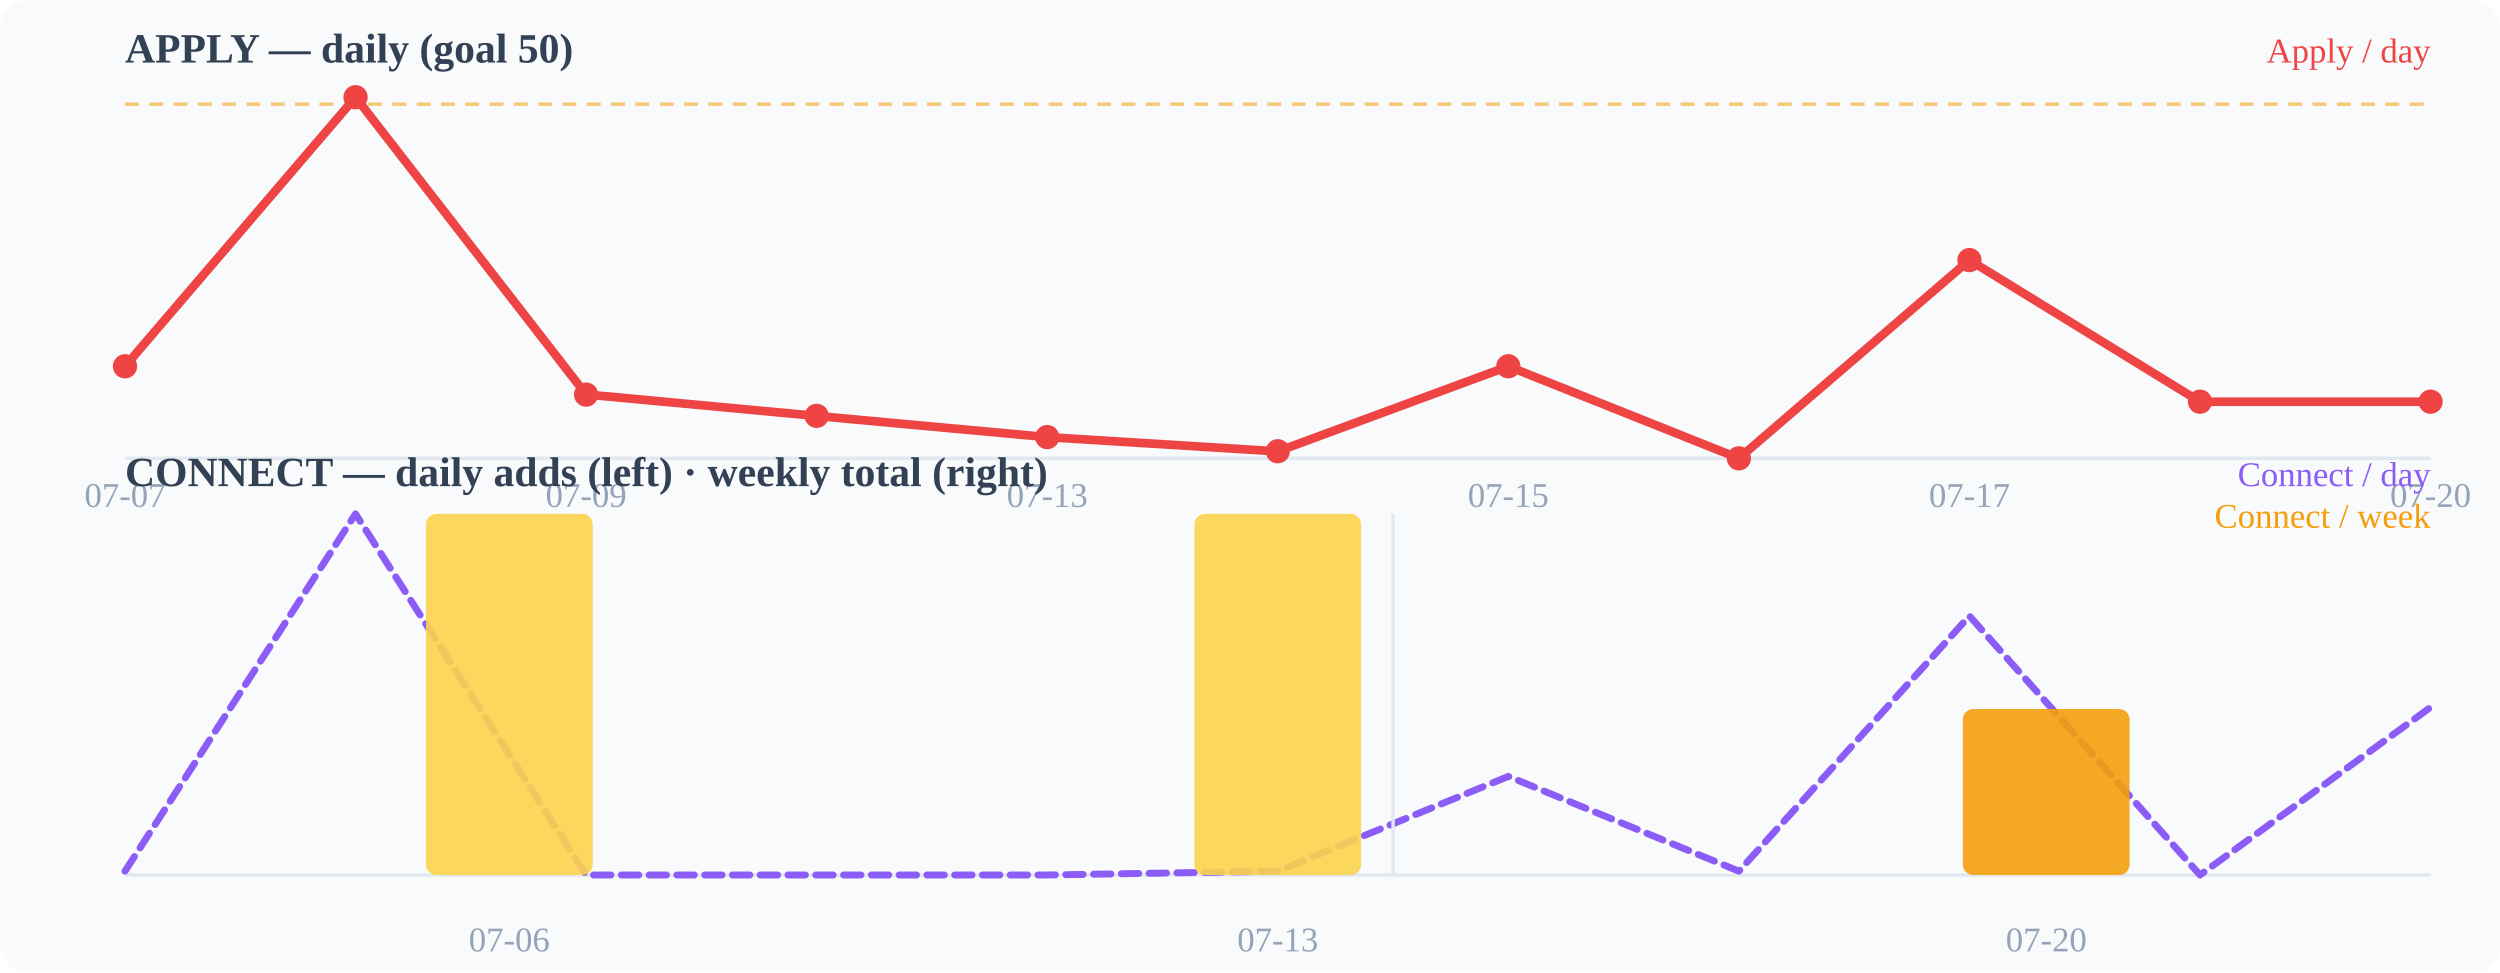
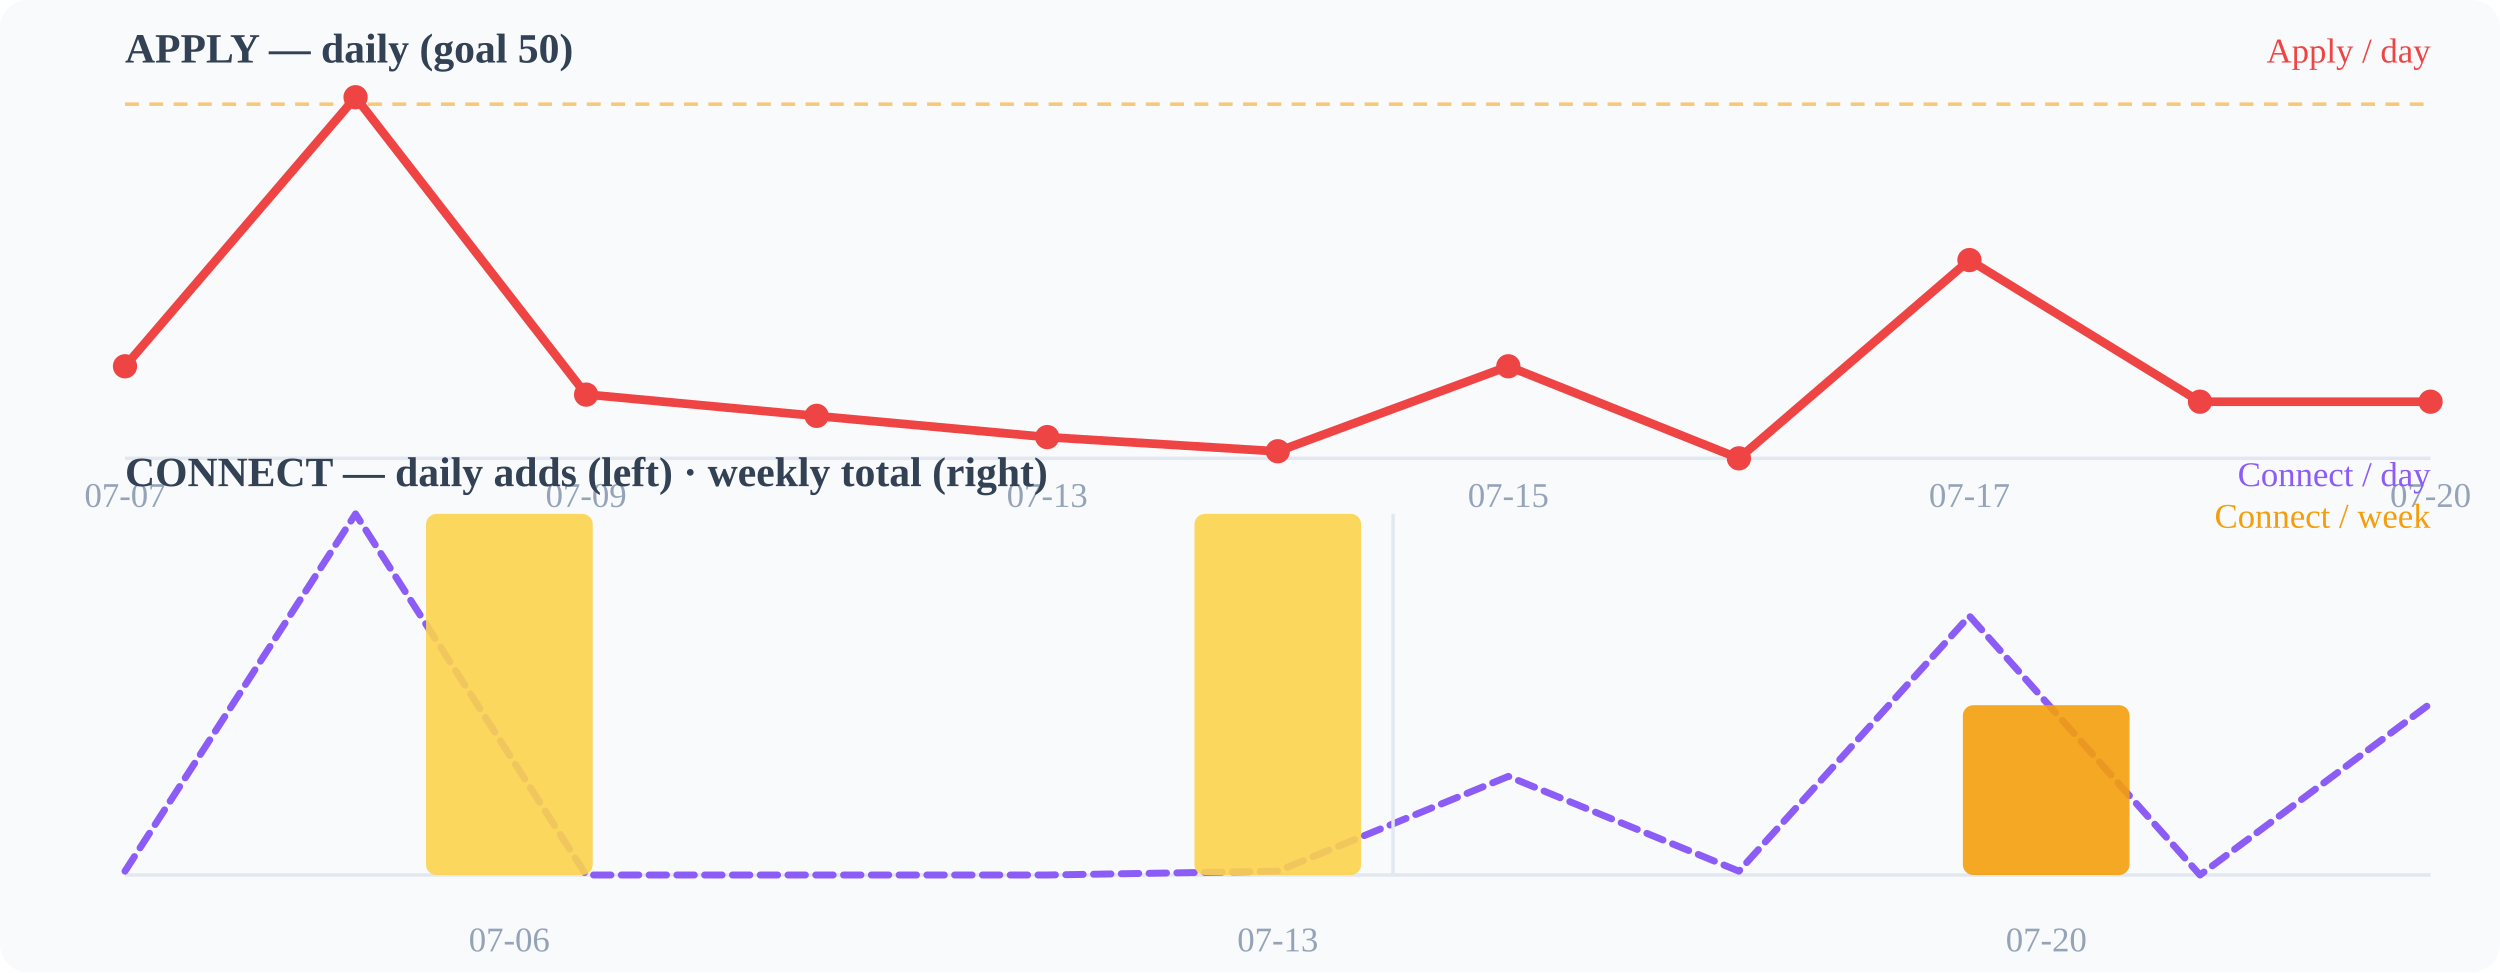
<svg xmlns="http://www.w3.org/2000/svg" width="720" height="280" viewBox="0 0 720 280">
  <rect width="720" height="280" fill="#f8fafc" rx="8" />
  <text x="36" y="18" font-size="12" font-weight="600" fill="#334155">APPLY — daily (goal 50)</text>
  <line x1="36" y1="132" x2="700" y2="132" stroke="#e2e8f0" stroke-width="1" />
  <line x1="36" y1="30.0" x2="700" y2="30.0" stroke="#f59e0b" stroke-width="1" stroke-dasharray="4 3" opacity="0.55" />
  <polyline points="36.0,105.5 102.4,28.0 168.8,113.6 235.2,119.8 301.6,125.9 368.0,130.0 434.4,105.5 500.8,132.0 567.2,74.9 633.6,115.7 700.0,115.7" fill="none" stroke="#ef4444" stroke-width="2.5" stroke-linecap="round" stroke-linejoin="round" />
  <circle cx="36" cy="105.49" r="3.5" fill="#ef4444" />
  <circle cx="102.4" cy="28" r="3.5" fill="#ef4444" />
  <circle cx="168.8" cy="113.647" r="3.5" fill="#ef4444" />
  <circle cx="235.2" cy="119.765" r="3.5" fill="#ef4444" />
  <circle cx="301.6" cy="125.882" r="3.5" fill="#ef4444" />
  <circle cx="368" cy="129.961" r="3.5" fill="#ef4444" />
  <circle cx="434.4" cy="105.49" r="3.5" fill="#ef4444" />
  <circle cx="500.8" cy="132" r="3.5" fill="#ef4444" />
  <circle cx="567.2" cy="74.902" r="3.5" fill="#ef4444" />
  <circle cx="633.6" cy="115.686" r="3.5" fill="#ef4444" />
  <circle cx="700" cy="115.686" r="3.5" fill="#ef4444" />
  <text x="36" y="146" font-size="10" fill="#94a3b8" text-anchor="middle">07-07</text>
  <text x="168.8" y="146" font-size="10" fill="#94a3b8" text-anchor="middle">07-09</text>
  <text x="301.6" y="146" font-size="10" fill="#94a3b8" text-anchor="middle">07-13</text>
  <text x="434.4" y="146" font-size="10" fill="#94a3b8" text-anchor="middle">07-15</text>
  <text x="567.2" y="146" font-size="10" fill="#94a3b8" text-anchor="middle">07-17</text>
  <text x="700" y="146" font-size="10" fill="#94a3b8" text-anchor="middle">07-20</text>
  <text x="36" y="140" font-size="12" font-weight="600" fill="#334155">CONNECT — daily adds (left) · weekly total (right)</text>
  <line x1="36" y1="252" x2="700" y2="252" stroke="#e2e8f0" stroke-width="1" />
-   <polyline points="36.0,250.9 102.4,148.0 168.8,252.0 235.2,252.0 301.6,252.0 368.0,250.9 434.4,223.6 500.8,250.9 567.2,177.4 633.6,252.0 700.0,203.7" fill="none" stroke="#8b5cf6" stroke-width="2" stroke-linecap="round" stroke-linejoin="round" stroke-dasharray="5 3" />
+   <polyline points="36.0,250.9 102.4,148.0 168.8,252.0 235.2,252.0 301.6,252.0 368.0,250.9 434.4,223.6 500.8,250.9 567.2,177.4 633.6,252.0 700.0,202.6" fill="none" stroke="#8b5cf6" stroke-width="2" stroke-linecap="round" stroke-linejoin="round" stroke-dasharray="5 3" />
  <rect x="122.7" y="148.0" width="48" height="104.0" rx="3" fill="#fcd34d" opacity="0.9" />
  <rect x="344.0" y="148.0" width="48" height="104.0" rx="3" fill="#fcd34d" opacity="0.9" />
-   <rect x="565.3" y="204.2" width="48" height="47.8" rx="3" fill="#f59e0b" opacity="0.9" />
+   <rect x="565.3" y="203.1" width="48" height="48.9" rx="3" fill="#f59e0b" opacity="0.9" />
  <line x1="401.2" y1="148" x2="401.2" y2="252" stroke="#e2e8f0" stroke-width="1" />
  <text x="146.667" y="274" font-size="10" fill="#94a3b8" text-anchor="middle">07-06</text>
  <text x="368" y="274" font-size="10" fill="#94a3b8" text-anchor="middle">07-13</text>
  <text x="589.333" y="274" font-size="10" fill="#94a3b8" text-anchor="middle">07-20</text>
  <text x="700" y="18" font-size="10" fill="#ef4444" text-anchor="end">Apply / day</text>
  <text x="700" y="140" font-size="10" fill="#8b5cf6" text-anchor="end">Connect / day</text>
  <text x="700" y="152" font-size="10" fill="#f59e0b" text-anchor="end">Connect / week</text>
</svg>
